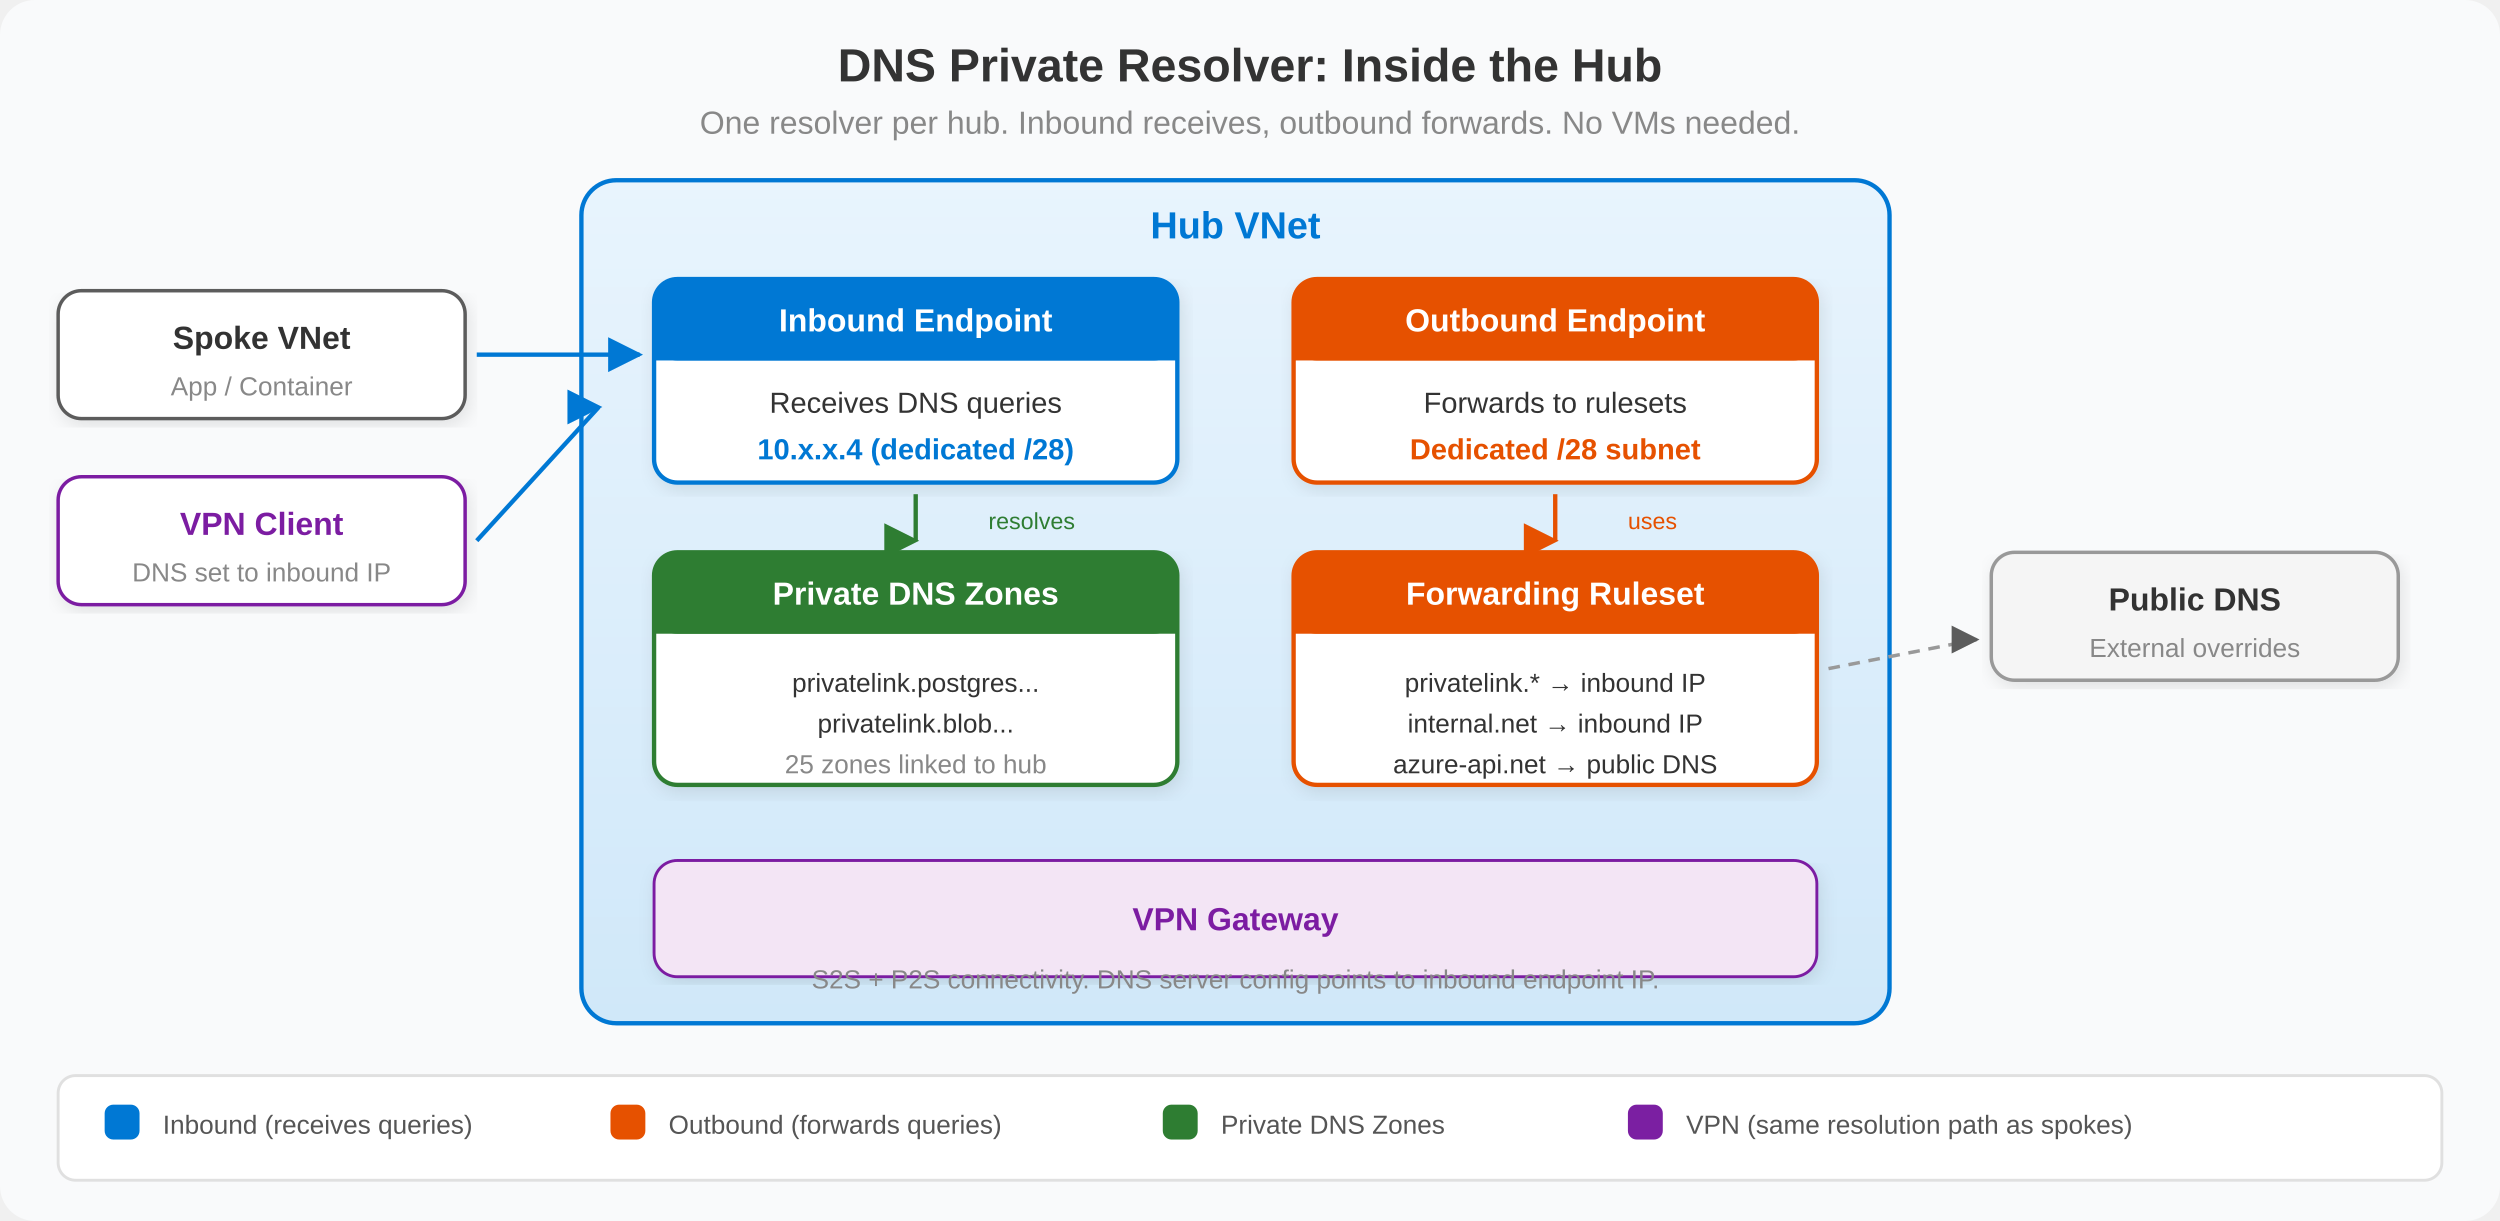
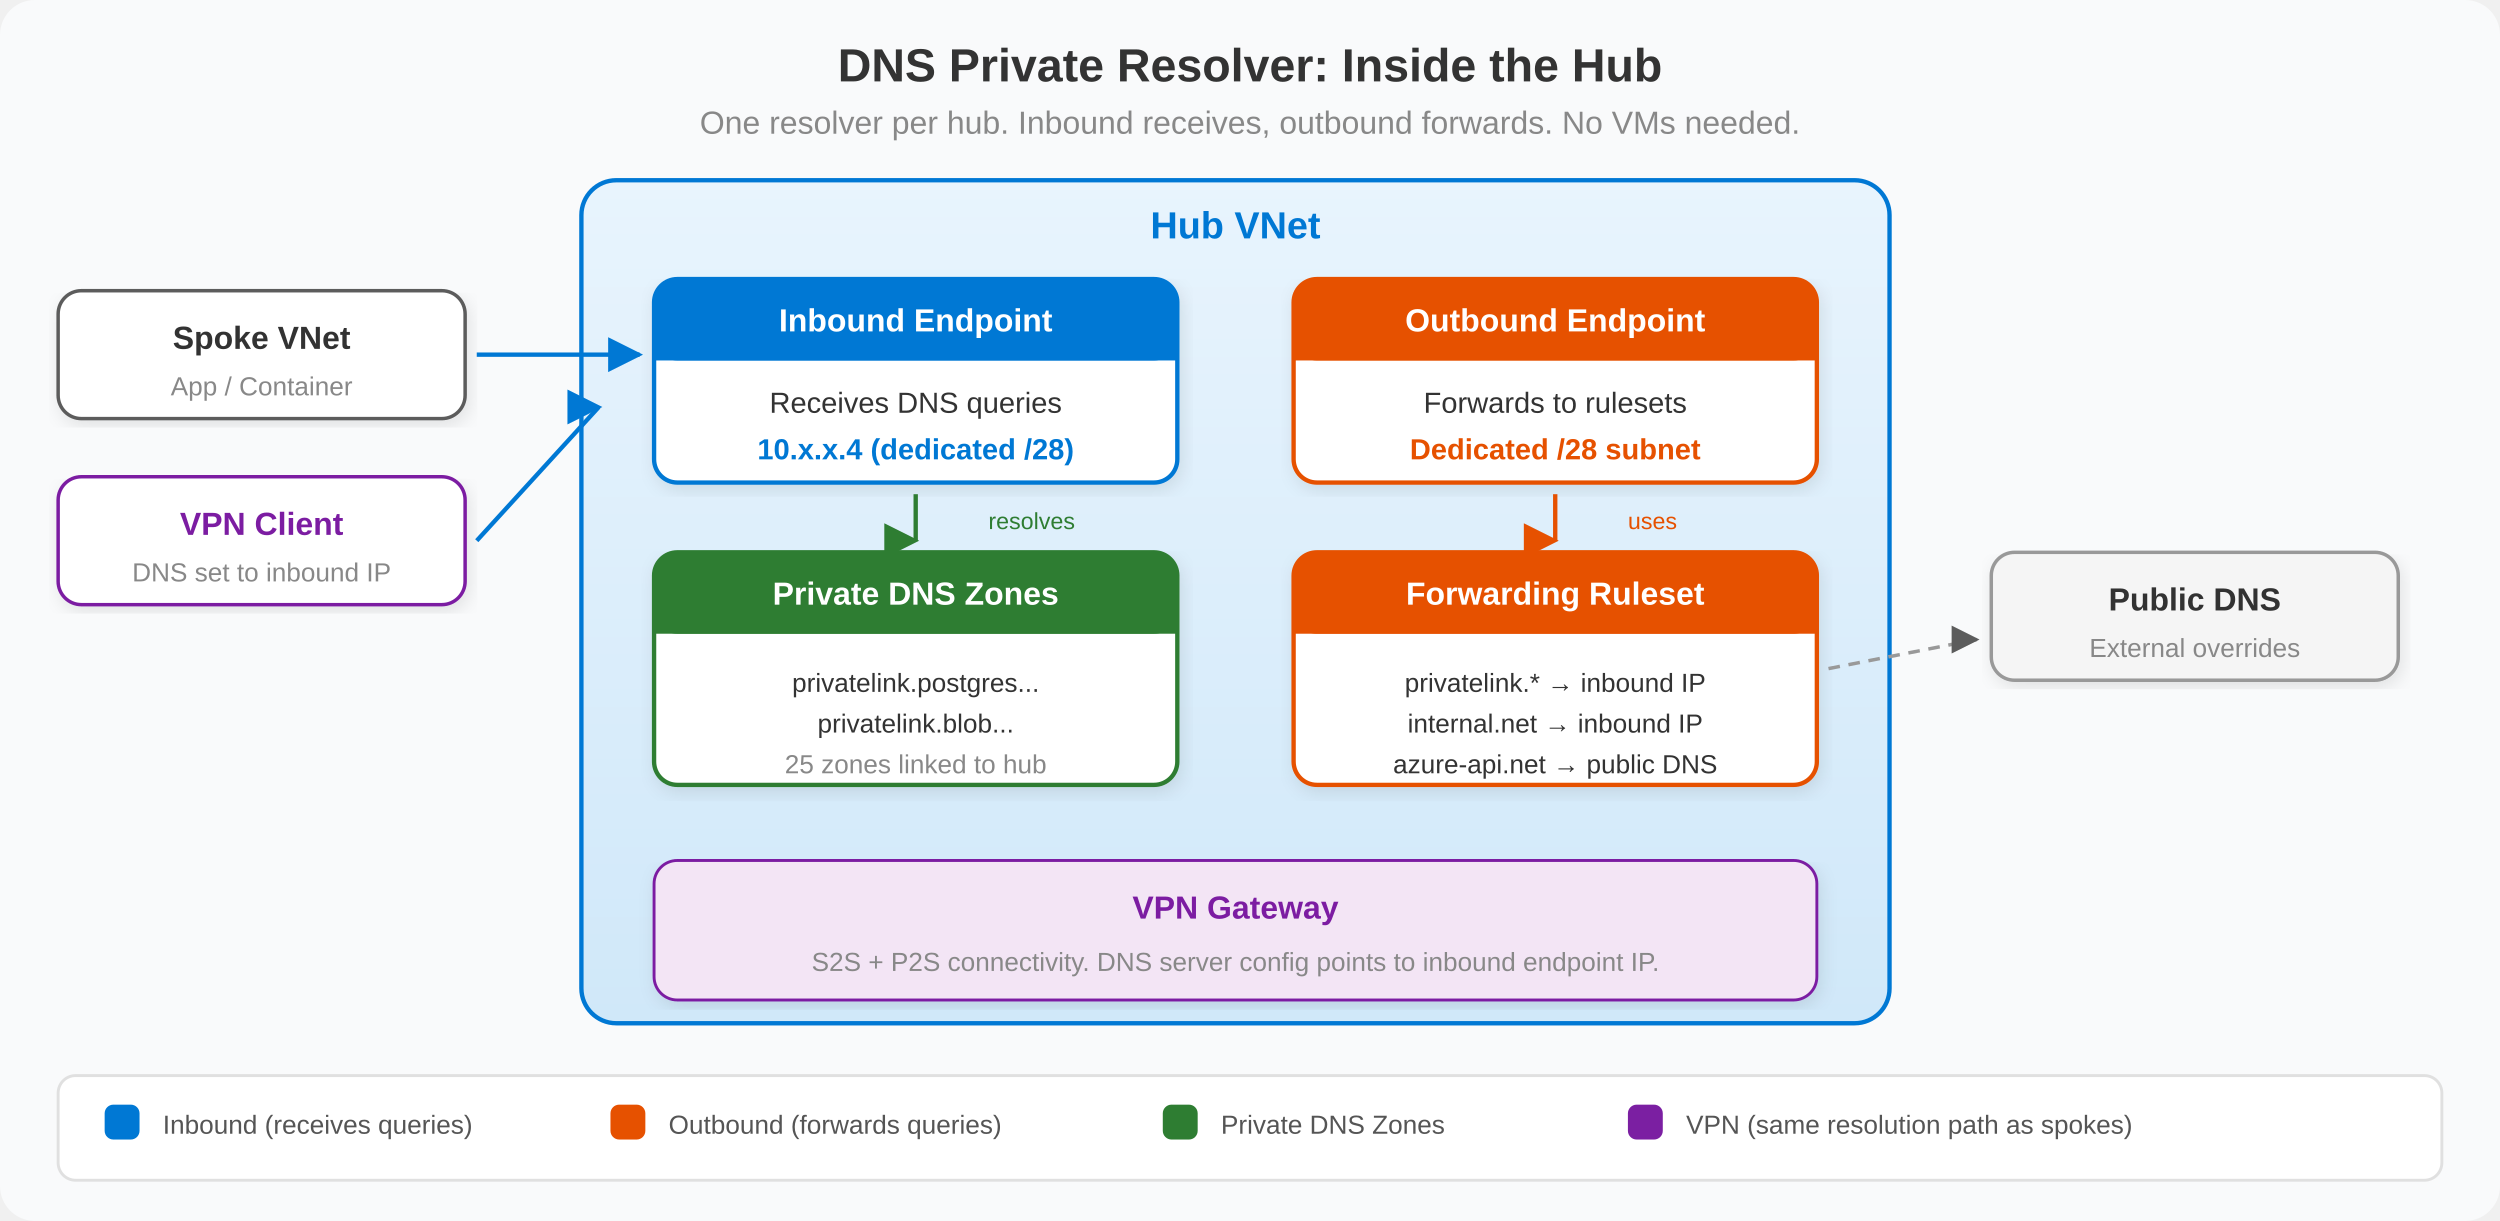
<svg xmlns="http://www.w3.org/2000/svg" viewBox="0 0 860 420" font-family="Segoe UI, Arial, sans-serif">
  <defs>
    <linearGradient id="hubGrad" x1="0%" y1="0%" x2="0%" y2="100%">
      <stop offset="0%" style="stop-color:#e8f4fd" />
      <stop offset="100%" style="stop-color:#d0e8f9" />
    </linearGradient>
    <filter id="shadow" x="-3%" y="-3%" width="106%" height="110%">
      <feDropShadow dx="1" dy="2" stdDeviation="3" flood-color="#00000018" />
    </filter>
    <marker id="arrow" viewBox="0 0 10 10" refX="9" refY="5" markerWidth="8" markerHeight="8" orient="auto-start-auto">
      <path d="M 0 0 L 10 5 L 0 10 z" fill="#0078d4" />
    </marker>
    <marker id="arrowG" viewBox="0 0 10 10" refX="9" refY="5" markerWidth="8" markerHeight="8" orient="auto-start-auto">
      <path d="M 0 0 L 10 5 L 0 10 z" fill="#2e7d32" />
    </marker>
    <marker id="arrowO" viewBox="0 0 10 10" refX="9" refY="5" markerWidth="8" markerHeight="8" orient="auto-start-auto">
      <path d="M 0 0 L 10 5 L 0 10 z" fill="#e65100" />
    </marker>
    <marker id="arrowGr" viewBox="0 0 10 10" refX="9" refY="5" markerWidth="8" markerHeight="8" orient="auto-start-auto">
      <path d="M 0 0 L 10 5 L 0 10 z" fill="#5c5c5c" />
    </marker>
  </defs>
  <rect width="860" height="420" rx="12" fill="#f9fafb" />
  <text x="430" y="28" text-anchor="middle" fill="#333" font-size="16" font-weight="700">DNS Private Resolver: Inside the Hub</text>
  <text x="430" y="46" text-anchor="middle" fill="#888" font-size="11">One resolver per hub. Inbound receives, outbound forwards. No VMs needed.</text>
  <rect x="200" y="62" width="450" height="290" rx="12" fill="url(#hubGrad)" stroke="#0078d4" stroke-width="1.5" />
  <text x="425" y="82" text-anchor="middle" fill="#0078d4" font-size="13" font-weight="700">Hub VNet</text>
  <g filter="url(#shadow)">
    <rect x="225" y="96" width="180" height="70" rx="8" fill="#fff" stroke="#0078d4" stroke-width="1.5" />
    <rect x="225" y="96" width="180" height="28" rx="8" fill="#0078d4" />
    <rect x="225" y="112" width="180" height="12" fill="#0078d4" />
    <text x="315" y="114" text-anchor="middle" fill="#fff" font-size="11" font-weight="700">Inbound Endpoint</text>
  </g>
  <text x="315" y="142" text-anchor="middle" fill="#333" font-size="10">Receives DNS queries</text>
  <text x="315" y="158" text-anchor="middle" fill="#0078d4" font-size="10" font-weight="600">10.x.x.4 (dedicated /28)</text>
  <g filter="url(#shadow)">
    <rect x="445" y="96" width="180" height="70" rx="8" fill="#fff" stroke="#e65100" stroke-width="1.5" />
    <rect x="445" y="96" width="180" height="28" rx="8" fill="#e65100" />
    <rect x="445" y="112" width="180" height="12" fill="#e65100" />
    <text x="535" y="114" text-anchor="middle" fill="#fff" font-size="11" font-weight="700">Outbound Endpoint</text>
  </g>
  <text x="535" y="142" text-anchor="middle" fill="#333" font-size="10">Forwards to rulesets</text>
  <text x="535" y="158" text-anchor="middle" fill="#e65100" font-size="10" font-weight="600">Dedicated /28 subnet</text>
  <g filter="url(#shadow)">
    <rect x="225" y="190" width="180" height="80" rx="8" fill="#fff" stroke="#2e7d32" stroke-width="1.5" />
    <rect x="225" y="190" width="180" height="28" rx="8" fill="#2e7d32" />
    <rect x="225" y="206" width="180" height="12" fill="#2e7d32" />
    <text x="315" y="208" text-anchor="middle" fill="#fff" font-size="11" font-weight="700">Private DNS Zones</text>
  </g>
  <text x="315" y="238" text-anchor="middle" fill="#333" font-size="9">privatelink.postgres...</text>
  <text x="315" y="252" text-anchor="middle" fill="#333" font-size="9">privatelink.blob...</text>
  <text x="315" y="266" text-anchor="middle" fill="#888" font-size="9">25 zones linked to hub</text>
  <g filter="url(#shadow)">
    <rect x="445" y="190" width="180" height="80" rx="8" fill="#fff" stroke="#e65100" stroke-width="1.5" />
    <rect x="445" y="190" width="180" height="28" rx="8" fill="#e65100" />
    <rect x="445" y="206" width="180" height="12" fill="#e65100" />
    <text x="535" y="208" text-anchor="middle" fill="#fff" font-size="11" font-weight="700">Forwarding Ruleset</text>
  </g>
  <text x="535" y="238" text-anchor="middle" fill="#333" font-size="9">privatelink.* → inbound IP</text>
  <text x="535" y="252" text-anchor="middle" fill="#333" font-size="9">internal.net → inbound IP</text>
  <text x="535" y="266" text-anchor="middle" fill="#333" font-size="9">azure-api.net → public DNS</text>
  <line x1="315" y1="170" x2="315" y2="186" stroke="#2e7d32" stroke-width="1.5" marker-end="url(#arrowG)" />
  <text x="340" y="182" fill="#2e7d32" font-size="8">resolves</text>
  <line x1="535" y1="170" x2="535" y2="186" stroke="#e65100" stroke-width="1.5" marker-end="url(#arrowO)" />
  <text x="560" y="182" fill="#e65100" font-size="8">uses</text>
  <g filter="url(#shadow)">
    <rect x="20" y="100" width="140" height="44" rx="8" fill="#fff" stroke="#5c5c5c" stroke-width="1.2" />
    <text x="90" y="120" text-anchor="middle" fill="#333" font-size="11" font-weight="600">Spoke VNet</text>
    <text x="90" y="136" text-anchor="middle" fill="#888" font-size="9">App / Container</text>
  </g>
  <line x1="164" y1="122" x2="220" y2="122" stroke="#0078d4" stroke-width="1.5" marker-end="url(#arrow)" />
  <g filter="url(#shadow)">
    <rect x="20" y="164" width="140" height="44" rx="8" fill="#fff" stroke="#7b1fa2" stroke-width="1.2" />
    <text x="90" y="184" text-anchor="middle" fill="#7b1fa2" font-size="11" font-weight="600">VPN Client</text>
    <text x="90" y="200" text-anchor="middle" fill="#888" font-size="9">DNS set to inbound IP</text>
  </g>
  <line x1="164" y1="186" x2="206" y2="140" stroke="#0078d4" stroke-width="1.5" marker-end="url(#arrow)" />
  <g filter="url(#shadow)">
    <rect x="685" y="190" width="140" height="44" rx="8" fill="#f5f5f5" stroke="#999" stroke-width="1.2" />
    <text x="755" y="210" text-anchor="middle" fill="#333" font-size="11" font-weight="600">Public DNS</text>
    <text x="755" y="226" text-anchor="middle" fill="#888" font-size="9">External overrides</text>
  </g>
  <line x1="629" y1="230" x2="680" y2="220" stroke="#999" stroke-width="1.2" stroke-dasharray="4,3" marker-end="url(#arrowGr)" />
  <g filter="url(#shadow)">
-     <rect x="225" y="296" width="400" height="40" rx="8" fill="#f3e5f5" stroke="#7b1fa2" stroke-width="1" />
-     <text x="425" y="320" text-anchor="middle" fill="#7b1fa2" font-size="11" font-weight="600">VPN Gateway</text>
+     <rect x="225" y="296" width="400" height="48" rx="8" fill="#f3e5f5" stroke="#7b1fa2" stroke-width="1" />
+     <text x="425" y="316" text-anchor="middle" fill="#7b1fa2" font-size="11" font-weight="600">VPN Gateway</text>
+     <text x="425" y="334" text-anchor="middle" fill="#888" font-size="9">S2S + P2S connectivity. DNS server config points to inbound endpoint IP.</text>
  </g>
-   <text x="425" y="340" text-anchor="middle" fill="#888" font-size="9">S2S + P2S connectivity. DNS server config points to inbound endpoint IP.</text>
  <rect x="20" y="370" width="820" height="36" rx="6" fill="#fff" stroke="#e0e0e0" stroke-width="1" />
  <rect x="36" y="380" width="12" height="12" rx="3" fill="#0078d4" />
  <text x="56" y="390" fill="#555" font-size="9">Inbound (receives queries)</text>
  <rect x="210" y="380" width="12" height="12" rx="3" fill="#e65100" />
  <text x="230" y="390" fill="#555" font-size="9">Outbound (forwards queries)</text>
  <rect x="400" y="380" width="12" height="12" rx="3" fill="#2e7d32" />
  <text x="420" y="390" fill="#555" font-size="9">Private DNS Zones</text>
  <rect x="560" y="380" width="12" height="12" rx="3" fill="#7b1fa2" />
  <text x="580" y="390" fill="#555" font-size="9">VPN (same resolution path as spokes)</text>
</svg>
